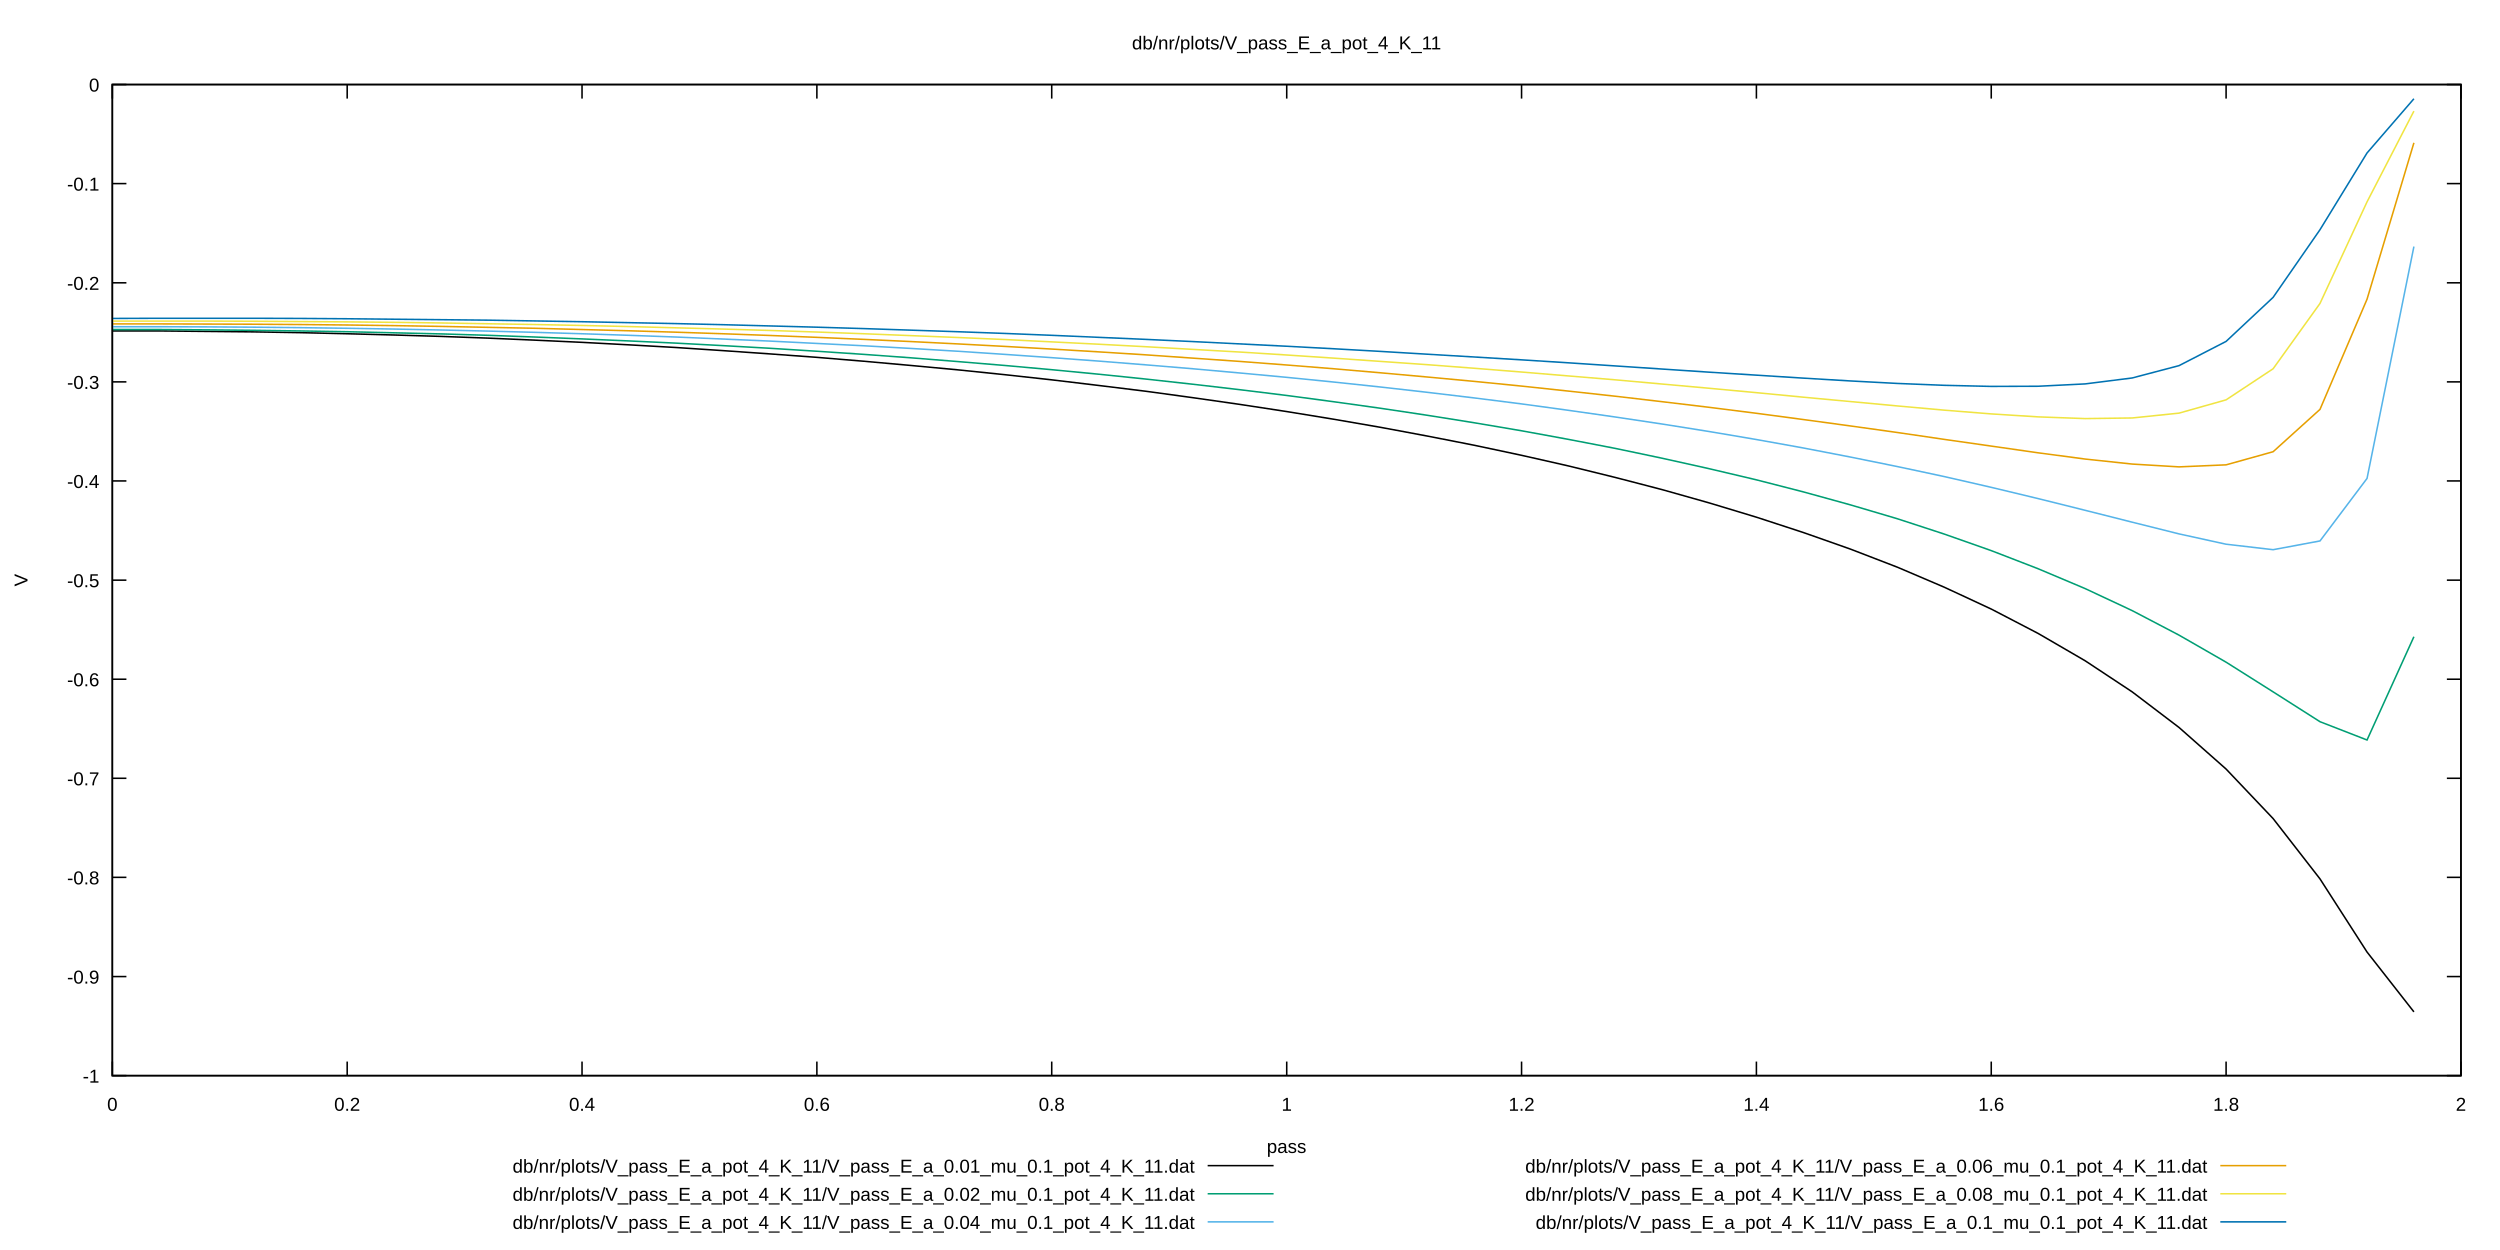
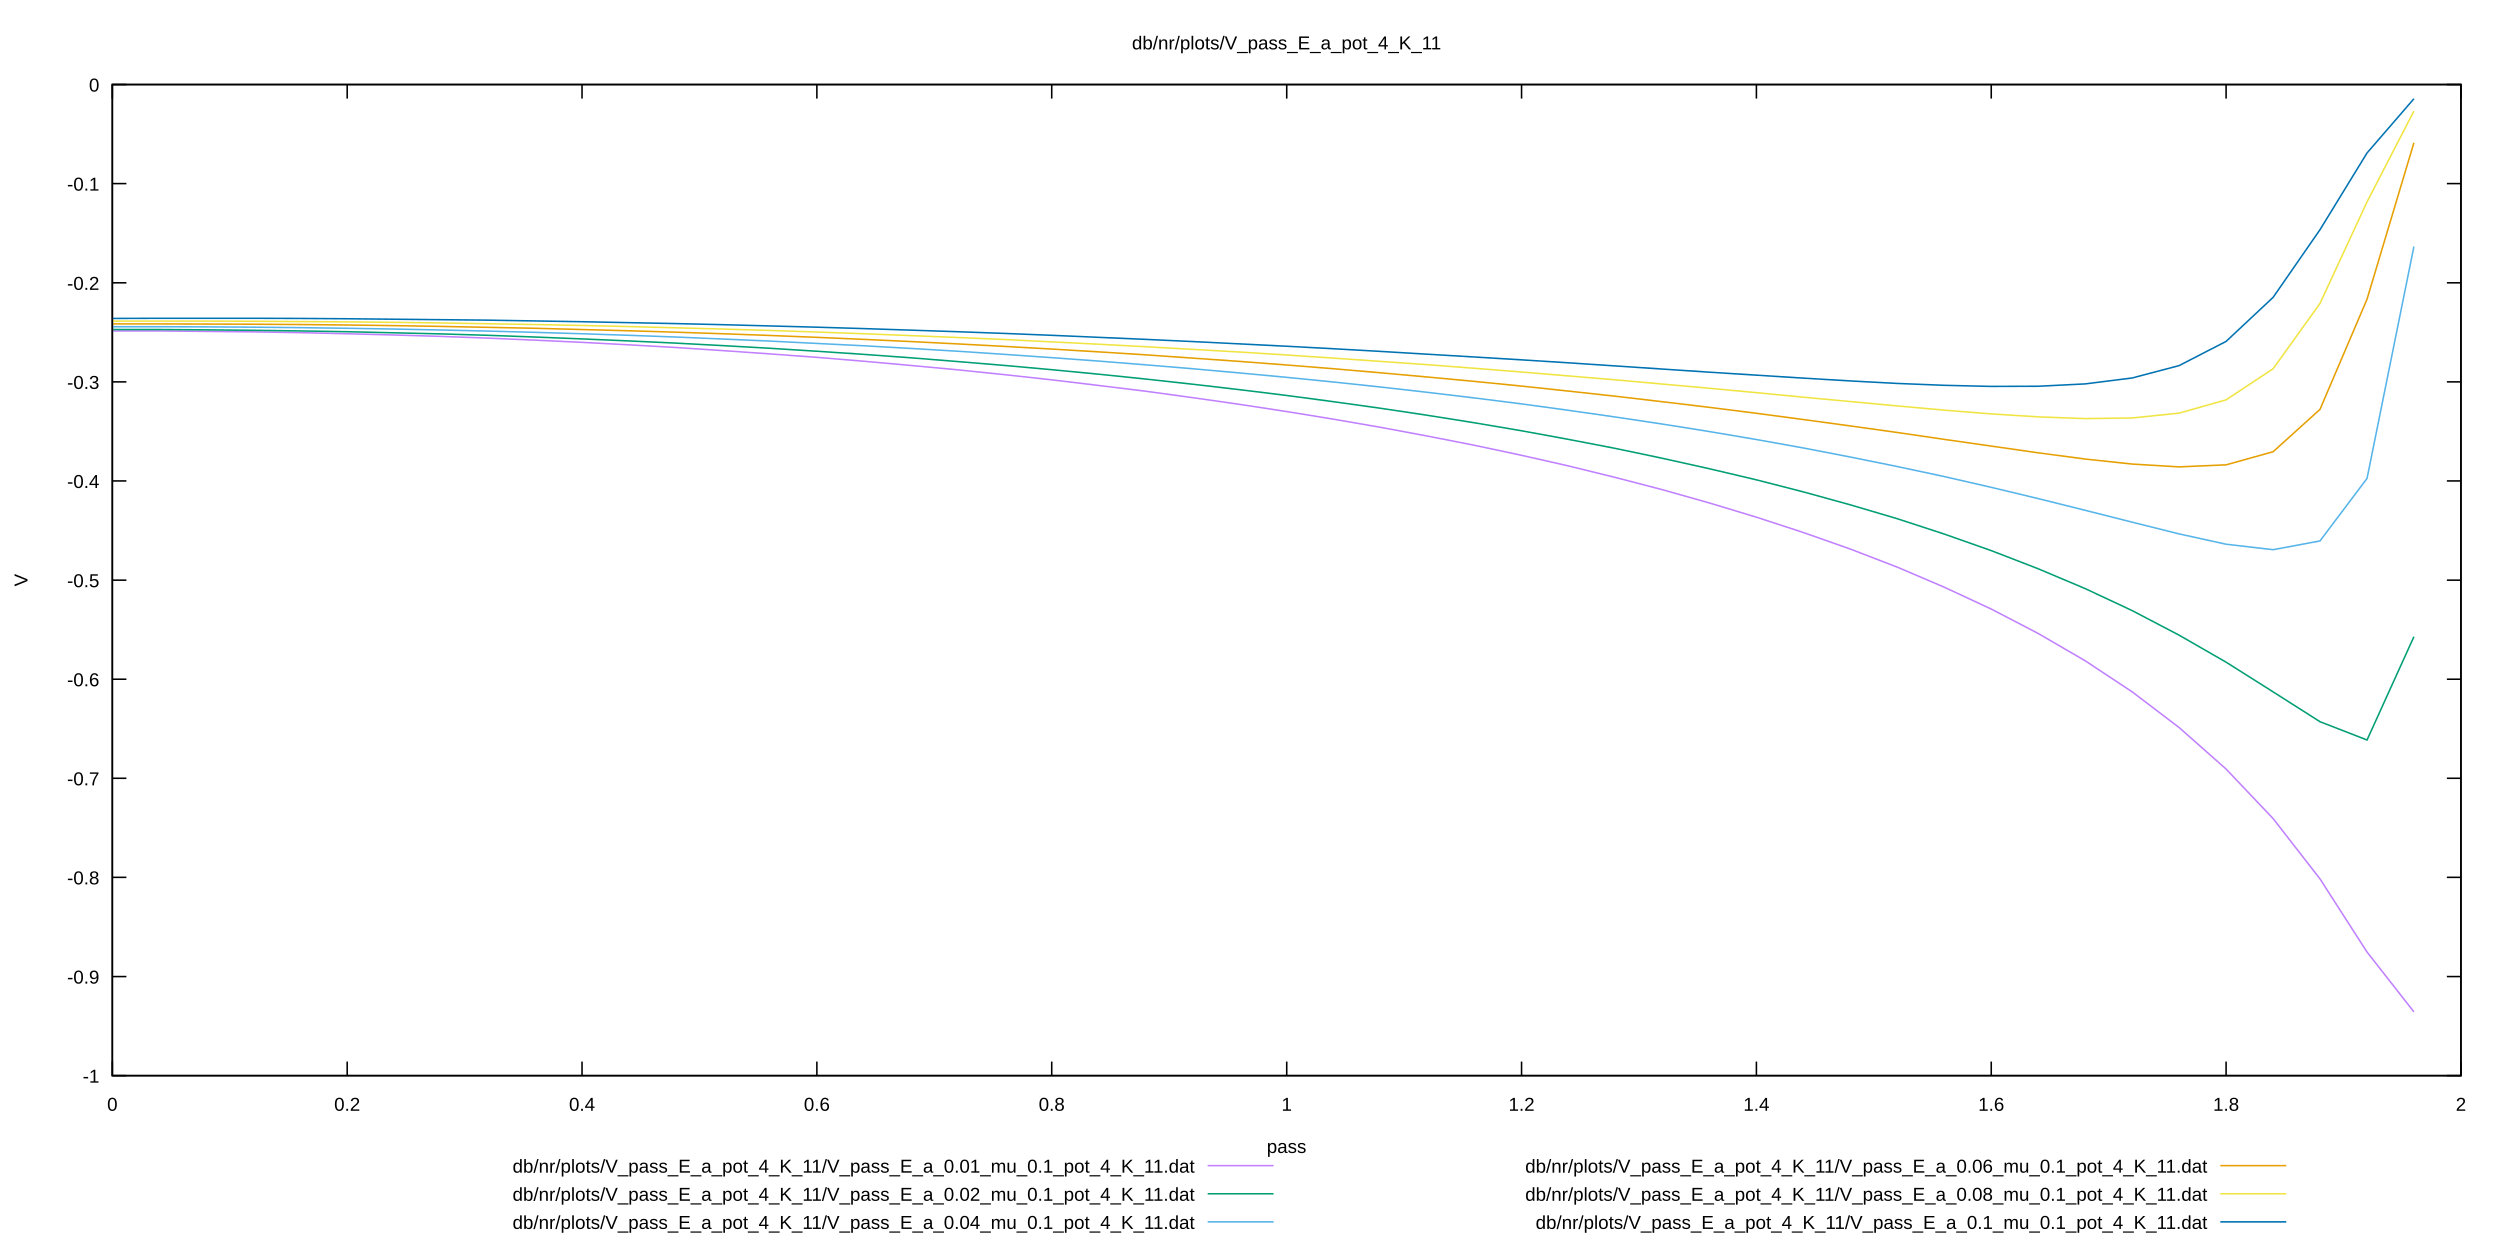
<svg xmlns="http://www.w3.org/2000/svg" xmlns:xlink="http://www.w3.org/1999/xlink" width="1600" height="800" viewBox="0 0 1600 800">
  <g id="gnuplot_canvas">
    <rect x="0" y="0" width="1600" height="800" fill="none" />
    <defs>
      <circle id="gpDot" r="0.5" stroke-width="0.5" />
      <path id="gpPt0" stroke-width="0.222" stroke="currentColor" d="M-1,0 h2 M0,-1 v2" />
      <path id="gpPt1" stroke-width="0.222" stroke="currentColor" d="M-1,-1 L1,1 M1,-1 L-1,1" />
      <path id="gpPt2" stroke-width="0.222" stroke="currentColor" d="M-1,0 L1,0 M0,-1 L0,1 M-1,-1 L1,1 M-1,1 L1,-1" />
      <rect id="gpPt3" stroke-width="0.222" stroke="currentColor" x="-1" y="-1" width="2" height="2" />
      <rect id="gpPt4" stroke-width="0.222" stroke="currentColor" fill="currentColor" x="-1" y="-1" width="2" height="2" />
      <circle id="gpPt5" stroke-width="0.222" stroke="currentColor" cx="0" cy="0" r="1" />
      <use xlink:href="#gpPt5" id="gpPt6" fill="currentColor" stroke="none" />
      <path id="gpPt7" stroke-width="0.222" stroke="currentColor" d="M0,-1.33 L-1.33,0.67 L1.33,0.67 z" />
      <use xlink:href="#gpPt7" id="gpPt8" fill="currentColor" stroke="none" />
      <use xlink:href="#gpPt7" id="gpPt9" stroke="currentColor" transform="rotate(180)" />
      <use xlink:href="#gpPt9" id="gpPt10" fill="currentColor" stroke="none" />
      <use xlink:href="#gpPt3" id="gpPt11" stroke="currentColor" transform="rotate(45)" />
      <use xlink:href="#gpPt11" id="gpPt12" fill="currentColor" stroke="none" />
      <path id="gpPt13" stroke-width="0.222" stroke="currentColor" d="M0,1.330 L1.265,0.411 L0.782,-1.067 L-0.782,-1.076 L-1.265,0.411 z" />
      <use xlink:href="#gpPt13" id="gpPt14" fill="currentColor" stroke="none" />
      <filter id="textbox" filterUnits="objectBoundingBox" x="0" y="0" height="1" width="1">
        <feFlood flood-color="white" flood-opacity="1" result="bgnd" />
        <feComposite in="SourceGraphic" in2="bgnd" operator="atop" />
      </filter>
      <filter id="greybox" filterUnits="objectBoundingBox" x="0" y="0" height="1" width="1">
        <feFlood flood-color="lightgrey" flood-opacity="1" result="grey" />
        <feComposite in="SourceGraphic" in2="grey" operator="atop" />
      </filter>
    </defs>
    <g fill="none" color="white" stroke="currentColor" stroke-width="1.00" stroke-linecap="butt" stroke-linejoin="miter">
</g>
    <g fill="none" color="black" stroke="currentColor" stroke-width="1.00" stroke-linecap="butt" stroke-linejoin="miter">
      <path stroke="black" d="M71.9,688.4 L80.9,688.4 M1575.0,688.4 L1566.0,688.4  " />
      <g transform="translate(63.6,692.9)" stroke="none" fill="black" font-family="Arial" font-size="12.00" text-anchor="end">
        <text>
          <tspan font-family="Arial">-1</tspan>
        </text>
      </g>
    </g>
    <g fill="none" color="black" stroke="currentColor" stroke-width="1.00" stroke-linecap="butt" stroke-linejoin="miter">
      <path stroke="black" d="M71.9,625.0 L80.9,625.0 M1575.0,625.0 L1566.0,625.0  " />
      <g transform="translate(63.6,629.5)" stroke="none" fill="black" font-family="Arial" font-size="12.00" text-anchor="end">
        <text>
          <tspan font-family="Arial">-0.9</tspan>
        </text>
      </g>
    </g>
    <g fill="none" color="black" stroke="currentColor" stroke-width="1.00" stroke-linecap="butt" stroke-linejoin="miter">
      <path stroke="black" d="M71.9,561.5 L80.9,561.5 M1575.0,561.5 L1566.0,561.5  " />
      <g transform="translate(63.6,566.0)" stroke="none" fill="black" font-family="Arial" font-size="12.00" text-anchor="end">
        <text>
          <tspan font-family="Arial">-0.8</tspan>
        </text>
      </g>
    </g>
    <g fill="none" color="black" stroke="currentColor" stroke-width="1.00" stroke-linecap="butt" stroke-linejoin="miter">
      <path stroke="black" d="M71.9,498.1 L80.9,498.1 M1575.0,498.1 L1566.0,498.1  " />
      <g transform="translate(63.6,502.6)" stroke="none" fill="black" font-family="Arial" font-size="12.00" text-anchor="end">
        <text>
          <tspan font-family="Arial">-0.7</tspan>
        </text>
      </g>
    </g>
    <g fill="none" color="black" stroke="currentColor" stroke-width="1.00" stroke-linecap="butt" stroke-linejoin="miter">
      <path stroke="black" d="M71.9,434.7 L80.9,434.7 M1575.0,434.7 L1566.0,434.7  " />
      <g transform="translate(63.6,439.2)" stroke="none" fill="black" font-family="Arial" font-size="12.00" text-anchor="end">
        <text>
          <tspan font-family="Arial">-0.6</tspan>
        </text>
      </g>
    </g>
    <g fill="none" color="black" stroke="currentColor" stroke-width="1.00" stroke-linecap="butt" stroke-linejoin="miter">
      <path stroke="black" d="M71.9,371.3 L80.9,371.3 M1575.0,371.3 L1566.0,371.3  " />
      <g transform="translate(63.6,375.8)" stroke="none" fill="black" font-family="Arial" font-size="12.00" text-anchor="end">
        <text>
          <tspan font-family="Arial">-0.5</tspan>
        </text>
      </g>
    </g>
    <g fill="none" color="black" stroke="currentColor" stroke-width="1.00" stroke-linecap="butt" stroke-linejoin="miter">
      <path stroke="black" d="M71.9,307.8 L80.9,307.8 M1575.0,307.8 L1566.0,307.8  " />
      <g transform="translate(63.6,312.3)" stroke="none" fill="black" font-family="Arial" font-size="12.00" text-anchor="end">
        <text>
          <tspan font-family="Arial">-0.4</tspan>
        </text>
      </g>
    </g>
    <g fill="none" color="black" stroke="currentColor" stroke-width="1.00" stroke-linecap="butt" stroke-linejoin="miter">
      <path stroke="black" d="M71.9,244.4 L80.9,244.4 M1575.0,244.4 L1566.0,244.4  " />
      <g transform="translate(63.6,248.9)" stroke="none" fill="black" font-family="Arial" font-size="12.00" text-anchor="end">
        <text>
          <tspan font-family="Arial">-0.3</tspan>
        </text>
      </g>
    </g>
    <g fill="none" color="black" stroke="currentColor" stroke-width="1.00" stroke-linecap="butt" stroke-linejoin="miter">
      <path stroke="black" d="M71.9,181.0 L80.9,181.0 M1575.0,181.0 L1566.0,181.0  " />
      <g transform="translate(63.6,185.5)" stroke="none" fill="black" font-family="Arial" font-size="12.00" text-anchor="end">
        <text>
          <tspan font-family="Arial">-0.2</tspan>
        </text>
      </g>
    </g>
    <g fill="none" color="black" stroke="currentColor" stroke-width="1.00" stroke-linecap="butt" stroke-linejoin="miter">
      <path stroke="black" d="M71.9,117.5 L80.9,117.5 M1575.0,117.5 L1566.0,117.5  " />
      <g transform="translate(63.6,122.0)" stroke="none" fill="black" font-family="Arial" font-size="12.00" text-anchor="end">
        <text>
          <tspan font-family="Arial">-0.1</tspan>
        </text>
      </g>
    </g>
    <g fill="none" color="black" stroke="currentColor" stroke-width="1.00" stroke-linecap="butt" stroke-linejoin="miter">
      <path stroke="black" d="M71.9,54.1 L80.9,54.1 M1575.0,54.1 L1566.0,54.1  " />
      <g transform="translate(63.6,58.6)" stroke="none" fill="black" font-family="Arial" font-size="12.00" text-anchor="end">
        <text>
          <tspan font-family="Arial"> 0</tspan>
        </text>
      </g>
    </g>
    <g fill="none" color="black" stroke="currentColor" stroke-width="1.00" stroke-linecap="butt" stroke-linejoin="miter">
      <path stroke="black" d="M71.9,688.4 L71.9,679.4 M71.9,54.1 L71.9,63.1  " />
      <g transform="translate(71.9,710.9)" stroke="none" fill="black" font-family="Arial" font-size="12.00" text-anchor="middle">
        <text>
          <tspan font-family="Arial"> 0</tspan>
        </text>
      </g>
    </g>
    <g fill="none" color="black" stroke="currentColor" stroke-width="1.00" stroke-linecap="butt" stroke-linejoin="miter">
      <path stroke="black" d="M222.2,688.4 L222.2,679.4 M222.2,54.1 L222.2,63.1  " />
      <g transform="translate(222.2,710.9)" stroke="none" fill="black" font-family="Arial" font-size="12.00" text-anchor="middle">
        <text>
          <tspan font-family="Arial"> 0.2</tspan>
        </text>
      </g>
    </g>
    <g fill="none" color="black" stroke="currentColor" stroke-width="1.00" stroke-linecap="butt" stroke-linejoin="miter">
      <path stroke="black" d="M372.5,688.4 L372.5,679.4 M372.5,54.1 L372.5,63.1  " />
      <g transform="translate(372.5,710.9)" stroke="none" fill="black" font-family="Arial" font-size="12.00" text-anchor="middle">
        <text>
          <tspan font-family="Arial"> 0.4</tspan>
        </text>
      </g>
    </g>
    <g fill="none" color="black" stroke="currentColor" stroke-width="1.00" stroke-linecap="butt" stroke-linejoin="miter">
      <path stroke="black" d="M522.8,688.4 L522.8,679.4 M522.8,54.1 L522.8,63.1  " />
      <g transform="translate(522.8,710.9)" stroke="none" fill="black" font-family="Arial" font-size="12.00" text-anchor="middle">
        <text>
          <tspan font-family="Arial"> 0.6</tspan>
        </text>
      </g>
    </g>
    <g fill="none" color="black" stroke="currentColor" stroke-width="1.00" stroke-linecap="butt" stroke-linejoin="miter">
      <path stroke="black" d="M673.1,688.4 L673.1,679.4 M673.1,54.1 L673.1,63.1  " />
      <g transform="translate(673.1,710.9)" stroke="none" fill="black" font-family="Arial" font-size="12.00" text-anchor="middle">
        <text>
          <tspan font-family="Arial"> 0.8</tspan>
        </text>
      </g>
    </g>
    <g fill="none" color="black" stroke="currentColor" stroke-width="1.00" stroke-linecap="butt" stroke-linejoin="miter">
      <path stroke="black" d="M823.5,688.4 L823.5,679.4 M823.5,54.1 L823.5,63.1  " />
      <g transform="translate(823.5,710.9)" stroke="none" fill="black" font-family="Arial" font-size="12.00" text-anchor="middle">
        <text>
          <tspan font-family="Arial"> 1</tspan>
        </text>
      </g>
    </g>
    <g fill="none" color="black" stroke="currentColor" stroke-width="1.00" stroke-linecap="butt" stroke-linejoin="miter">
      <path stroke="black" d="M973.8,688.4 L973.8,679.4 M973.8,54.1 L973.8,63.1  " />
      <g transform="translate(973.8,710.9)" stroke="none" fill="black" font-family="Arial" font-size="12.00" text-anchor="middle">
        <text>
          <tspan font-family="Arial"> 1.2</tspan>
        </text>
      </g>
    </g>
    <g fill="none" color="black" stroke="currentColor" stroke-width="1.00" stroke-linecap="butt" stroke-linejoin="miter">
      <path stroke="black" d="M1124.1,688.4 L1124.1,679.4 M1124.1,54.1 L1124.1,63.1  " />
      <g transform="translate(1124.1,710.9)" stroke="none" fill="black" font-family="Arial" font-size="12.00" text-anchor="middle">
        <text>
          <tspan font-family="Arial"> 1.4</tspan>
        </text>
      </g>
    </g>
    <g fill="none" color="black" stroke="currentColor" stroke-width="1.00" stroke-linecap="butt" stroke-linejoin="miter">
      <path stroke="black" d="M1274.4,688.4 L1274.4,679.4 M1274.4,54.1 L1274.4,63.1  " />
      <g transform="translate(1274.4,710.9)" stroke="none" fill="black" font-family="Arial" font-size="12.00" text-anchor="middle">
        <text>
          <tspan font-family="Arial"> 1.6</tspan>
        </text>
      </g>
    </g>
    <g fill="none" color="black" stroke="currentColor" stroke-width="1.00" stroke-linecap="butt" stroke-linejoin="miter">
      <path stroke="black" d="M1424.7,688.4 L1424.7,679.4 M1424.7,54.1 L1424.7,63.1  " />
      <g transform="translate(1424.7,710.9)" stroke="none" fill="black" font-family="Arial" font-size="12.00" text-anchor="middle">
        <text>
          <tspan font-family="Arial"> 1.8</tspan>
        </text>
      </g>
    </g>
    <g fill="none" color="black" stroke="currentColor" stroke-width="1.00" stroke-linecap="butt" stroke-linejoin="miter">
      <path stroke="black" d="M1575.0,688.4 L1575.0,679.4 M1575.0,54.1 L1575.0,63.1  " />
      <g transform="translate(1575.0,710.9)" stroke="none" fill="black" font-family="Arial" font-size="12.00" text-anchor="middle">
        <text>
          <tspan font-family="Arial"> 2</tspan>
        </text>
      </g>
    </g>
    <g fill="none" color="black" stroke="currentColor" stroke-width="1.00" stroke-linecap="butt" stroke-linejoin="miter">
</g>
    <g fill="none" color="black" stroke="currentColor" stroke-width="1.00" stroke-linecap="butt" stroke-linejoin="miter">
      <path stroke="black" d="M71.9,54.1 L71.9,688.4 L1575.0,688.4 L1575.0,54.1 L71.9,54.1 Z  " />
    </g>
    <g fill="none" color="black" stroke="currentColor" stroke-width="1.00" stroke-linecap="butt" stroke-linejoin="miter">
      <g transform="translate(17.6,371.3) rotate(270)" stroke="none" fill="black" font-family="Arial" font-size="12.00" text-anchor="middle">
        <text>
          <tspan font-family="Arial">V</tspan>
        </text>
      </g>
    </g>
    <g fill="none" color="black" stroke="currentColor" stroke-width="1.00" stroke-linecap="butt" stroke-linejoin="miter">
      <g transform="translate(823.4,737.9)" stroke="none" fill="black" font-family="Arial" font-size="12.00" text-anchor="middle">
        <text>
          <tspan font-family="Arial">pass</tspan>
        </text>
      </g>
    </g>
    <g fill="none" color="black" stroke="currentColor" stroke-width="1.00" stroke-linecap="butt" stroke-linejoin="miter">
      <g transform="translate(823.4,31.6)" stroke="none" fill="black" font-family="Arial" font-size="12.00" text-anchor="middle">
        <text>db/nr/plots/V_pass_E_a_pot_4_K_11</text>
      </g>
    </g>
    <g id="gnuplot_plot_1">
      <g fill="none" color="black" stroke="currentColor" stroke-width="1.00" stroke-linecap="butt" stroke-linejoin="miter">
        <g transform="translate(764.6,750.5)" stroke="none" fill="black" font-family="Arial" font-size="12.00" text-anchor="end">
          <text>db/nr/plots/V_pass_E_a_pot_4_K_11/V_pass_E_a_0.01_mu_0.1_pot_4_K_11.dat</text>
        </g>
      </g>
      <g fill="none" color="black" stroke="currentColor" stroke-width="1.00" stroke-linecap="butt" stroke-linejoin="miter">
-         <path stroke="rgb(  0,   0,   0)" d="M772.9,746.0 L815.1,746.0 M71.9,211.8 L102.0,211.8 L132.0,212.1 L162.1,212.4 L192.1,212.9 L222.2,213.6   L252.3,214.4 L282.3,215.3 L312.4,216.4 L342.5,217.7 L372.5,219.1 L402.6,220.7 L432.6,222.4 L462.7,224.4   L492.8,226.5 L522.8,228.7 L552.9,231.2 L583.0,233.9 L613.0,236.7 L643.1,239.8 L673.1,243.1 L703.2,246.7   L733.3,250.4 L763.3,254.5 L793.4,258.8 L823.5,263.4 L853.5,268.3 L883.6,273.5 L913.6,279.1 L943.7,285.0   L973.8,291.4 L1003.8,298.2 L1033.9,305.6 L1063.9,313.4 L1094.0,321.9 L1124.1,331.0 L1154.1,340.8 L1184.2,351.4   L1214.3,363.0 L1244.3,375.8 L1274.4,389.8 L1304.4,405.4 L1334.5,422.9 L1364.6,442.8 L1394.6,465.6 L1424.7,492.2   L1454.8,523.9 L1484.8,562.5 L1514.9,609.3 L1544.9,647.6  " />
+         <path stroke="rgb(192, 128, 255)" d="M772.9,746.0 L815.1,746.0 M71.9,211.8 L102.0,211.8 L132.0,212.1 L162.1,212.4 L192.1,212.9 L222.2,213.6   L252.3,214.4 L282.3,215.3 L312.4,216.4 L342.5,217.7 L372.5,219.1 L402.6,220.7 L432.6,222.4 L462.7,224.4   L492.8,226.5 L522.8,228.7 L552.9,231.2 L583.0,233.9 L613.0,236.7 L643.1,239.8 L673.1,243.1 L703.2,246.7   L733.3,250.4 L763.3,254.5 L793.4,258.8 L823.5,263.4 L853.5,268.3 L883.6,273.5 L913.6,279.1 L943.7,285.0   L973.8,291.4 L1003.8,298.2 L1033.9,305.6 L1063.9,313.4 L1094.0,321.9 L1124.1,331.0 L1154.1,340.8 L1184.2,351.4   L1214.3,363.0 L1244.3,375.8 L1274.4,389.8 L1304.4,405.4 L1334.5,422.9 L1364.6,442.8 L1394.6,465.6 L1424.7,492.2   L1454.8,523.9 L1484.8,562.5 L1514.9,609.3 L1544.9,647.6  " />
      </g>
    </g>
    <g id="gnuplot_plot_2">
      <g fill="none" color="black" stroke="currentColor" stroke-width="1.00" stroke-linecap="butt" stroke-linejoin="miter">
        <g transform="translate(764.6,768.5)" stroke="none" fill="black" font-family="Arial" font-size="12.00" text-anchor="end">
          <text>db/nr/plots/V_pass_E_a_pot_4_K_11/V_pass_E_a_0.02_mu_0.1_pot_4_K_11.dat</text>
        </g>
      </g>
      <g fill="none" color="black" stroke="currentColor" stroke-width="1.00" stroke-linecap="butt" stroke-linejoin="miter">
        <path stroke="rgb(  0, 158, 115)" d="M772.9,764.0 L815.1,764.0 M71.9,210.9 L102.0,210.9 L132.0,211.1 L162.1,211.4 L192.1,211.8 L222.2,212.3   L252.3,213.0 L282.3,213.7 L312.4,214.6 L342.5,215.7 L372.5,216.9 L402.6,218.2 L432.6,219.6 L462.7,221.2   L492.8,222.9 L522.8,224.8 L552.9,226.8 L583.0,229.0 L613.0,231.4 L643.1,233.9 L673.1,236.6 L703.2,239.5   L733.3,242.6 L763.3,245.9 L793.4,249.4 L823.5,253.1 L853.5,257.1 L883.6,261.3 L913.6,265.8 L943.7,270.6   L973.8,275.7 L1003.8,281.2 L1033.9,287.0 L1063.9,293.3 L1094.0,300.0 L1124.1,307.1 L1154.1,314.8 L1184.2,323.1   L1214.3,332.0 L1244.3,341.8 L1274.4,352.4 L1304.4,364.0 L1334.5,376.7 L1364.6,390.8 L1394.6,406.5 L1424.7,423.8   L1454.8,442.8 L1484.8,461.9 L1514.9,473.6 L1544.9,407.5  " />
      </g>
    </g>
    <g id="gnuplot_plot_3">
      <g fill="none" color="black" stroke="currentColor" stroke-width="1.00" stroke-linecap="butt" stroke-linejoin="miter">
        <g transform="translate(764.6,786.5)" stroke="none" fill="black" font-family="Arial" font-size="12.00" text-anchor="end">
          <text>db/nr/plots/V_pass_E_a_pot_4_K_11/V_pass_E_a_0.04_mu_0.1_pot_4_K_11.dat</text>
        </g>
      </g>
      <g fill="none" color="black" stroke="currentColor" stroke-width="1.00" stroke-linecap="butt" stroke-linejoin="miter">
        <path stroke="rgb( 86, 180, 233)" d="M772.9,782.0 L815.1,782.0 M71.9,209.1 L102.0,209.1 L132.0,209.2 L162.1,209.4 L192.1,209.7 L222.2,210.1   L252.3,210.6 L282.3,211.2 L312.4,211.9 L342.5,212.7 L372.5,213.6 L402.6,214.6 L432.6,215.7 L462.7,217.0   L492.8,218.3 L522.8,219.8 L552.9,221.3 L583.0,223.0 L613.0,224.8 L643.1,226.8 L673.1,228.9 L703.2,231.1   L733.3,233.5 L763.3,236.0 L793.4,238.7 L823.5,241.5 L853.5,244.5 L883.6,247.7 L913.6,251.1 L943.7,254.7   L973.8,258.5 L1003.8,262.6 L1033.9,266.9 L1063.9,271.4 L1094.0,276.2 L1124.1,281.3 L1154.1,286.7 L1184.2,292.5   L1214.3,298.6 L1244.3,305.0 L1274.4,311.9 L1304.4,319.1 L1334.5,326.6 L1364.6,334.2 L1394.6,341.7 L1424.7,348.3   L1454.8,351.8 L1484.8,346.2 L1514.9,306.2 L1544.9,157.8  " />
      </g>
    </g>
    <g id="gnuplot_plot_4">
      <g fill="none" color="black" stroke="currentColor" stroke-width="1.00" stroke-linecap="butt" stroke-linejoin="miter">
        <g transform="translate(1412.7,750.5)" stroke="none" fill="black" font-family="Arial" font-size="12.00" text-anchor="end">
          <text>db/nr/plots/V_pass_E_a_pot_4_K_11/V_pass_E_a_0.06_mu_0.1_pot_4_K_11.dat</text>
        </g>
      </g>
      <g fill="none" color="black" stroke="currentColor" stroke-width="1.00" stroke-linecap="butt" stroke-linejoin="miter">
        <path stroke="rgb(230, 159,   0)" d="M1421.0,746.0 L1463.2,746.0 M71.9,207.3 L102.0,207.3 L132.0,207.4 L162.1,207.5 L192.1,207.7 L222.2,208.0   L252.3,208.4 L282.3,208.9 L312.4,209.5 L342.5,210.1 L372.5,210.9 L402.6,211.7 L432.6,212.6 L462.7,213.6   L492.8,214.7 L522.8,215.9 L552.9,217.2 L583.0,218.6 L613.0,220.1 L643.1,221.7 L673.1,223.4 L703.2,225.2   L733.3,227.1 L763.3,229.2 L793.4,231.3 L823.5,233.6 L853.5,236.0 L883.6,238.6 L913.6,241.3 L943.7,244.1   L973.8,247.1 L1003.8,250.3 L1033.9,253.6 L1063.9,257.1 L1094.0,260.7 L1124.1,264.5 L1154.1,268.5 L1184.2,272.6   L1214.3,276.8 L1244.3,281.2 L1274.4,285.5 L1304.4,289.8 L1334.5,293.8 L1364.6,297.0 L1394.6,298.8 L1424.7,297.5   L1454.8,289.1 L1484.8,262.0 L1514.9,191.5 L1544.9,91.4  " />
      </g>
    </g>
    <g id="gnuplot_plot_5">
      <g fill="none" color="black" stroke="currentColor" stroke-width="1.00" stroke-linecap="butt" stroke-linejoin="miter">
        <g transform="translate(1412.7,768.5)" stroke="none" fill="black" font-family="Arial" font-size="12.00" text-anchor="end">
          <text>db/nr/plots/V_pass_E_a_pot_4_K_11/V_pass_E_a_0.08_mu_0.1_pot_4_K_11.dat</text>
        </g>
      </g>
      <g fill="none" color="black" stroke="currentColor" stroke-width="1.00" stroke-linecap="butt" stroke-linejoin="miter">
        <path stroke="rgb(240, 228,  66)" d="M1421.0,764.0 L1463.2,764.0 M71.9,205.5 L102.0,205.5 L132.0,205.5 L162.1,205.6 L192.1,205.8 L222.2,206.0   L252.3,206.3 L282.3,206.7 L312.4,207.2 L342.5,207.7 L372.5,208.3 L402.6,209.0 L432.6,209.8 L462.7,210.6   L492.8,211.5 L522.8,212.5 L552.9,213.6 L583.0,214.8 L613.0,216.0 L643.1,217.3 L673.1,218.8 L703.2,220.3   L733.3,221.9 L763.3,223.6 L793.4,225.3 L823.5,227.2 L853.5,229.2 L883.6,231.3 L913.6,233.4 L943.7,235.7   L973.8,238.1 L1003.8,240.6 L1033.9,243.1 L1063.9,245.8 L1094.0,248.5 L1124.1,251.3 L1154.1,254.2 L1184.2,257.0   L1214.3,259.8 L1244.3,262.5 L1274.4,264.9 L1304.4,266.8 L1334.5,267.9 L1364.6,267.5 L1394.6,264.4 L1424.7,255.9   L1454.8,236.0 L1484.8,194.2 L1514.9,129.2 L1544.9,71.1  " />
      </g>
    </g>
    <g id="gnuplot_plot_6">
      <g fill="none" color="black" stroke="currentColor" stroke-width="1.00" stroke-linecap="butt" stroke-linejoin="miter">
        <g transform="translate(1412.7,786.5)" stroke="none" fill="black" font-family="Arial" font-size="12.00" text-anchor="end">
          <text>db/nr/plots/V_pass_E_a_pot_4_K_11/V_pass_E_a_0.1_mu_0.1_pot_4_K_11.dat</text>
        </g>
      </g>
      <g fill="none" color="black" stroke="currentColor" stroke-width="1.00" stroke-linecap="butt" stroke-linejoin="miter">
        <path stroke="rgb(  0, 114, 178)" d="M1421.0,782.0 L1463.2,782.0 M71.9,203.8 L102.0,203.7 L132.0,203.7 L162.1,203.7 L192.1,203.8 L222.2,204.0   L252.3,204.3 L282.3,204.6 L312.4,204.9 L342.5,205.4 L372.5,205.9 L402.6,206.5 L432.6,207.1 L462.7,207.8   L492.8,208.6 L522.8,209.4 L552.9,210.3 L583.0,211.3 L613.0,212.3 L643.1,213.4 L673.1,214.6 L703.2,215.9   L733.3,217.2 L763.3,218.6 L793.4,220.1 L823.5,221.6 L853.5,223.2 L883.6,224.9 L913.6,226.7 L943.7,228.5   L973.8,230.3 L1003.8,232.2 L1033.9,234.2 L1063.9,236.2 L1094.0,238.2 L1124.1,240.1 L1154.1,242.0 L1184.2,243.8   L1214.3,245.4 L1244.3,246.6 L1274.4,247.3 L1304.4,247.2 L1334.5,245.7 L1364.6,241.9 L1394.6,234.0 L1424.7,218.5   L1454.8,190.3 L1484.8,147.0 L1514.9,97.9 L1544.9,63.2  " />
      </g>
    </g>
    <g fill="none" color="white" stroke="rgb(  0, 114, 178)" stroke-width="2.00" stroke-linecap="butt" stroke-linejoin="miter">
</g>
    <g fill="none" color="black" stroke="currentColor" stroke-width="2.00" stroke-linecap="butt" stroke-linejoin="miter">
</g>
    <g fill="none" color="black" stroke="black" stroke-width="1.00" stroke-linecap="butt" stroke-linejoin="miter">
</g>
    <g fill="none" color="black" stroke="currentColor" stroke-width="1.00" stroke-linecap="butt" stroke-linejoin="miter">
      <path stroke="black" d="M71.9,54.1 L71.9,688.4 L1575.0,688.4 L1575.0,54.1 L71.9,54.1 Z  " />
    </g>
    <g fill="none" color="black" stroke="currentColor" stroke-width="1.00" stroke-linecap="butt" stroke-linejoin="miter">
</g>
  </g>
</svg>
